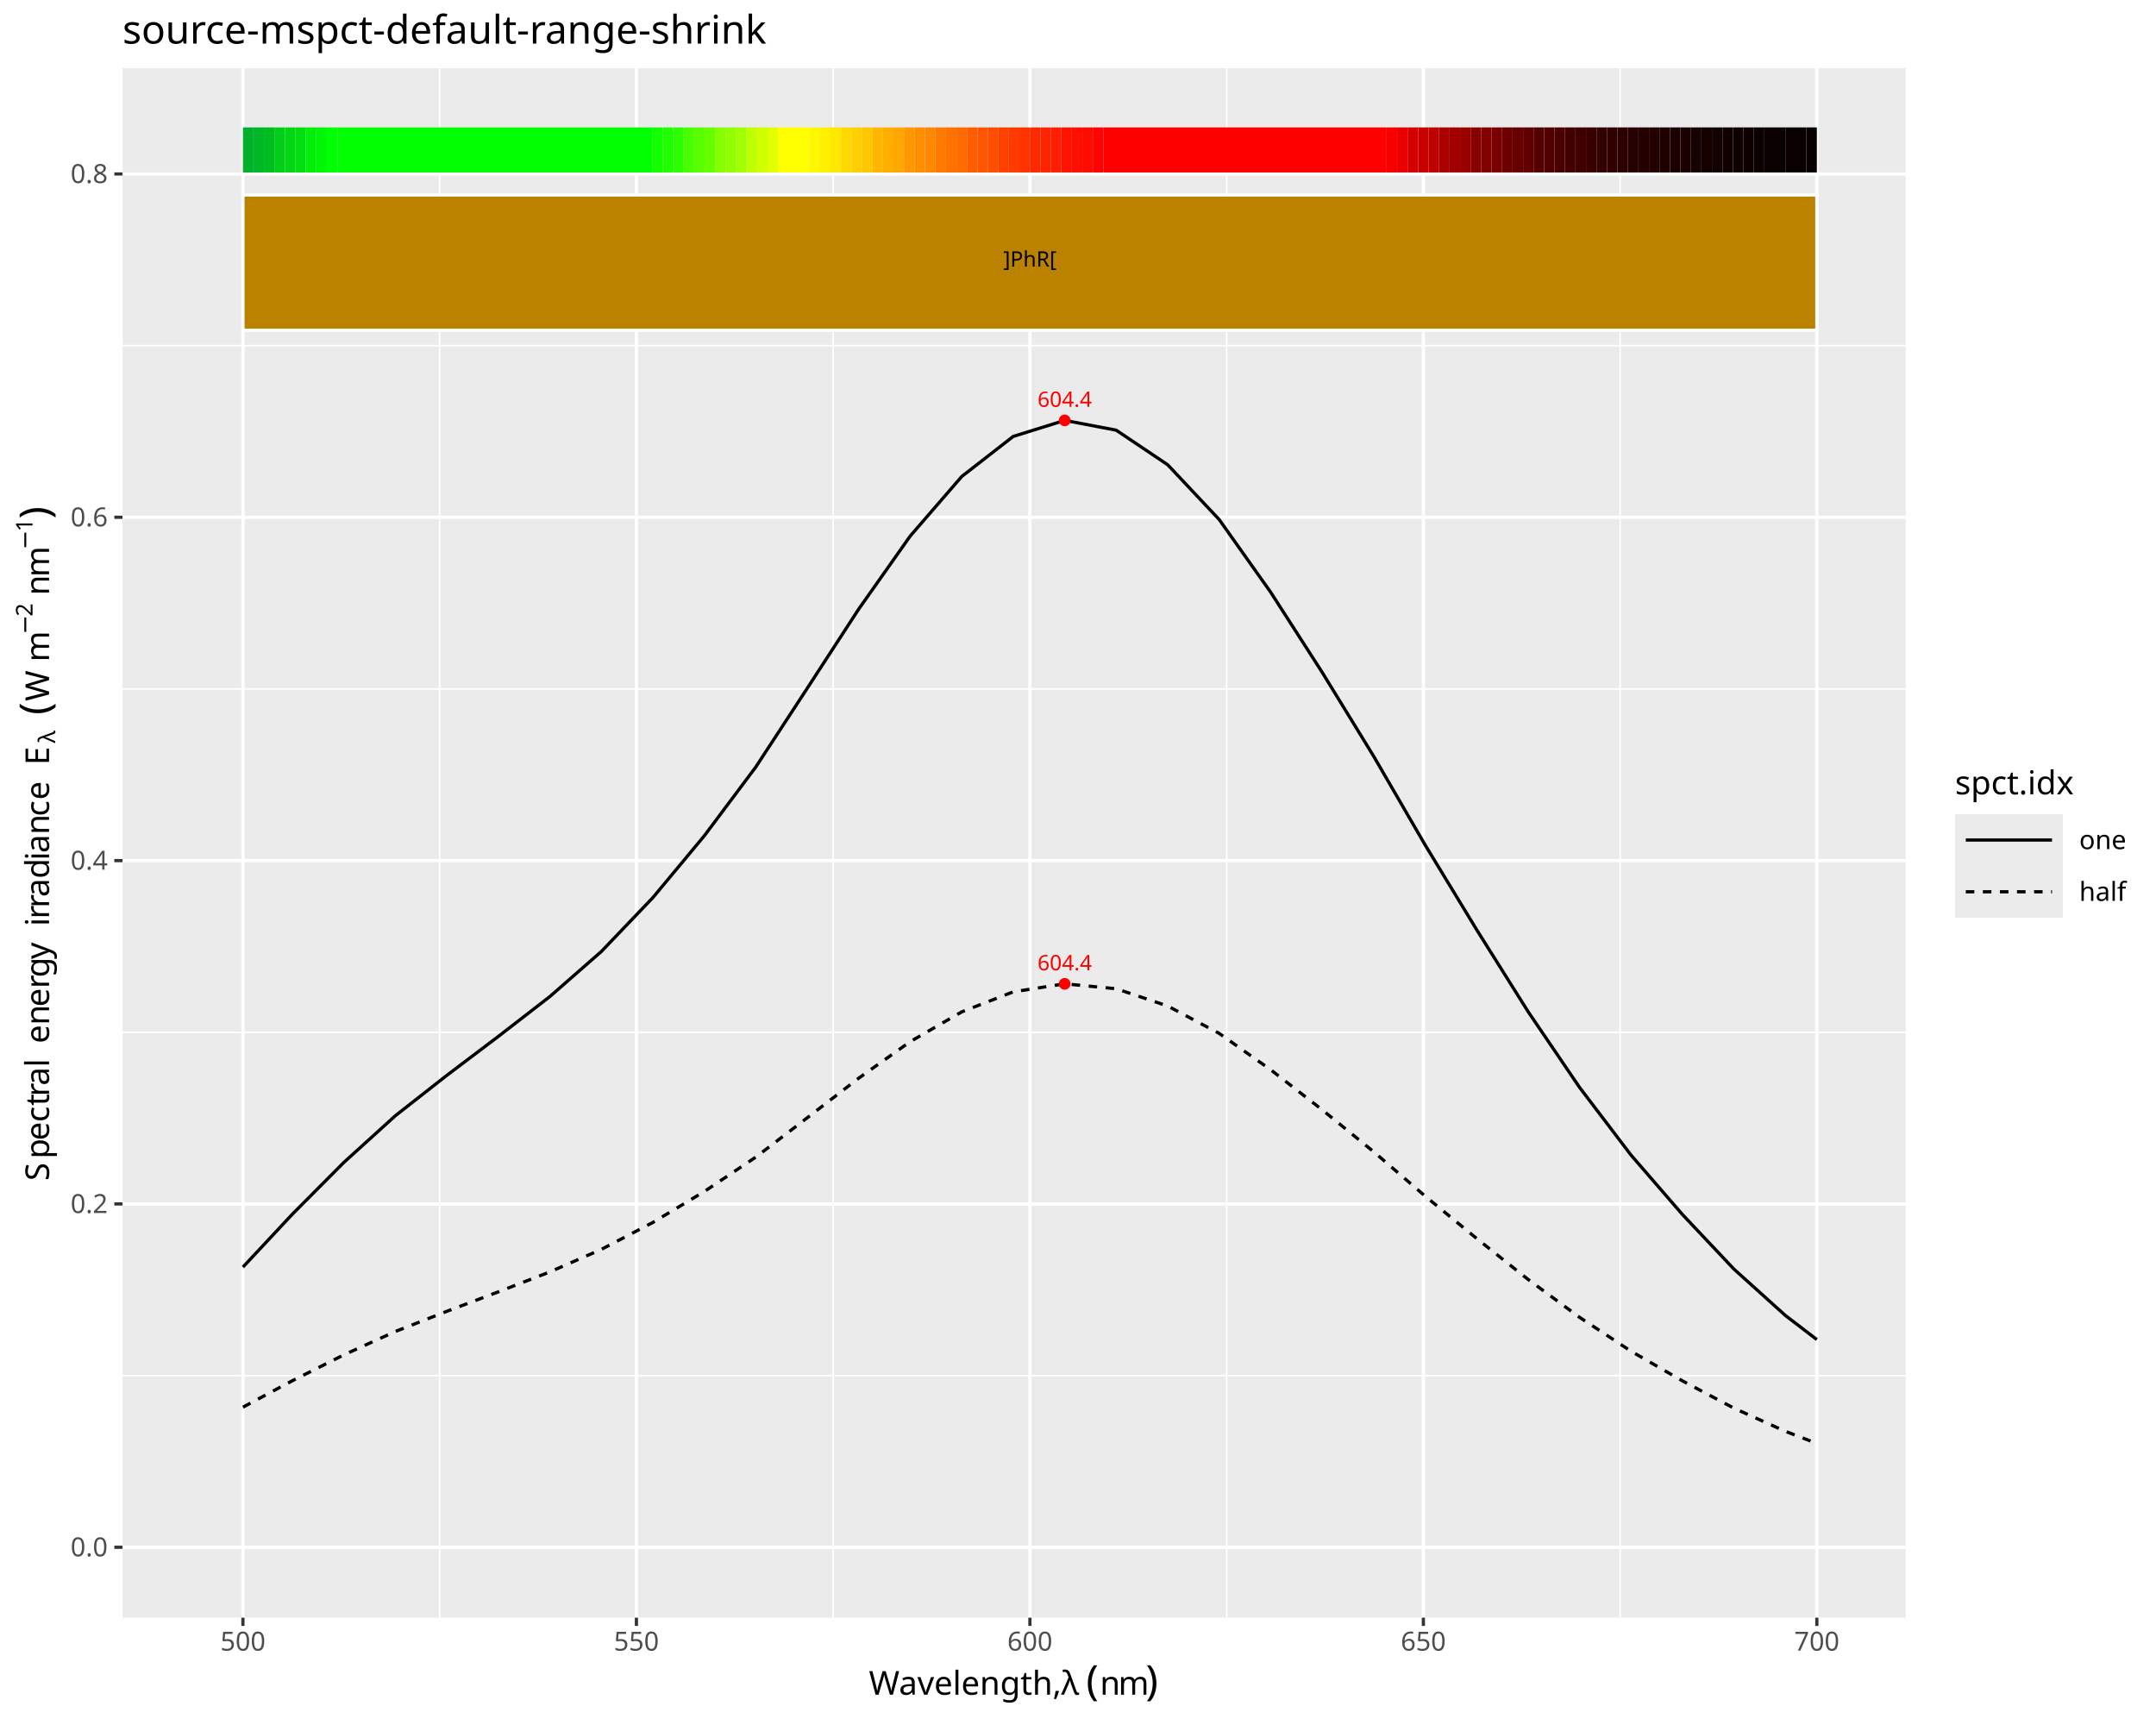
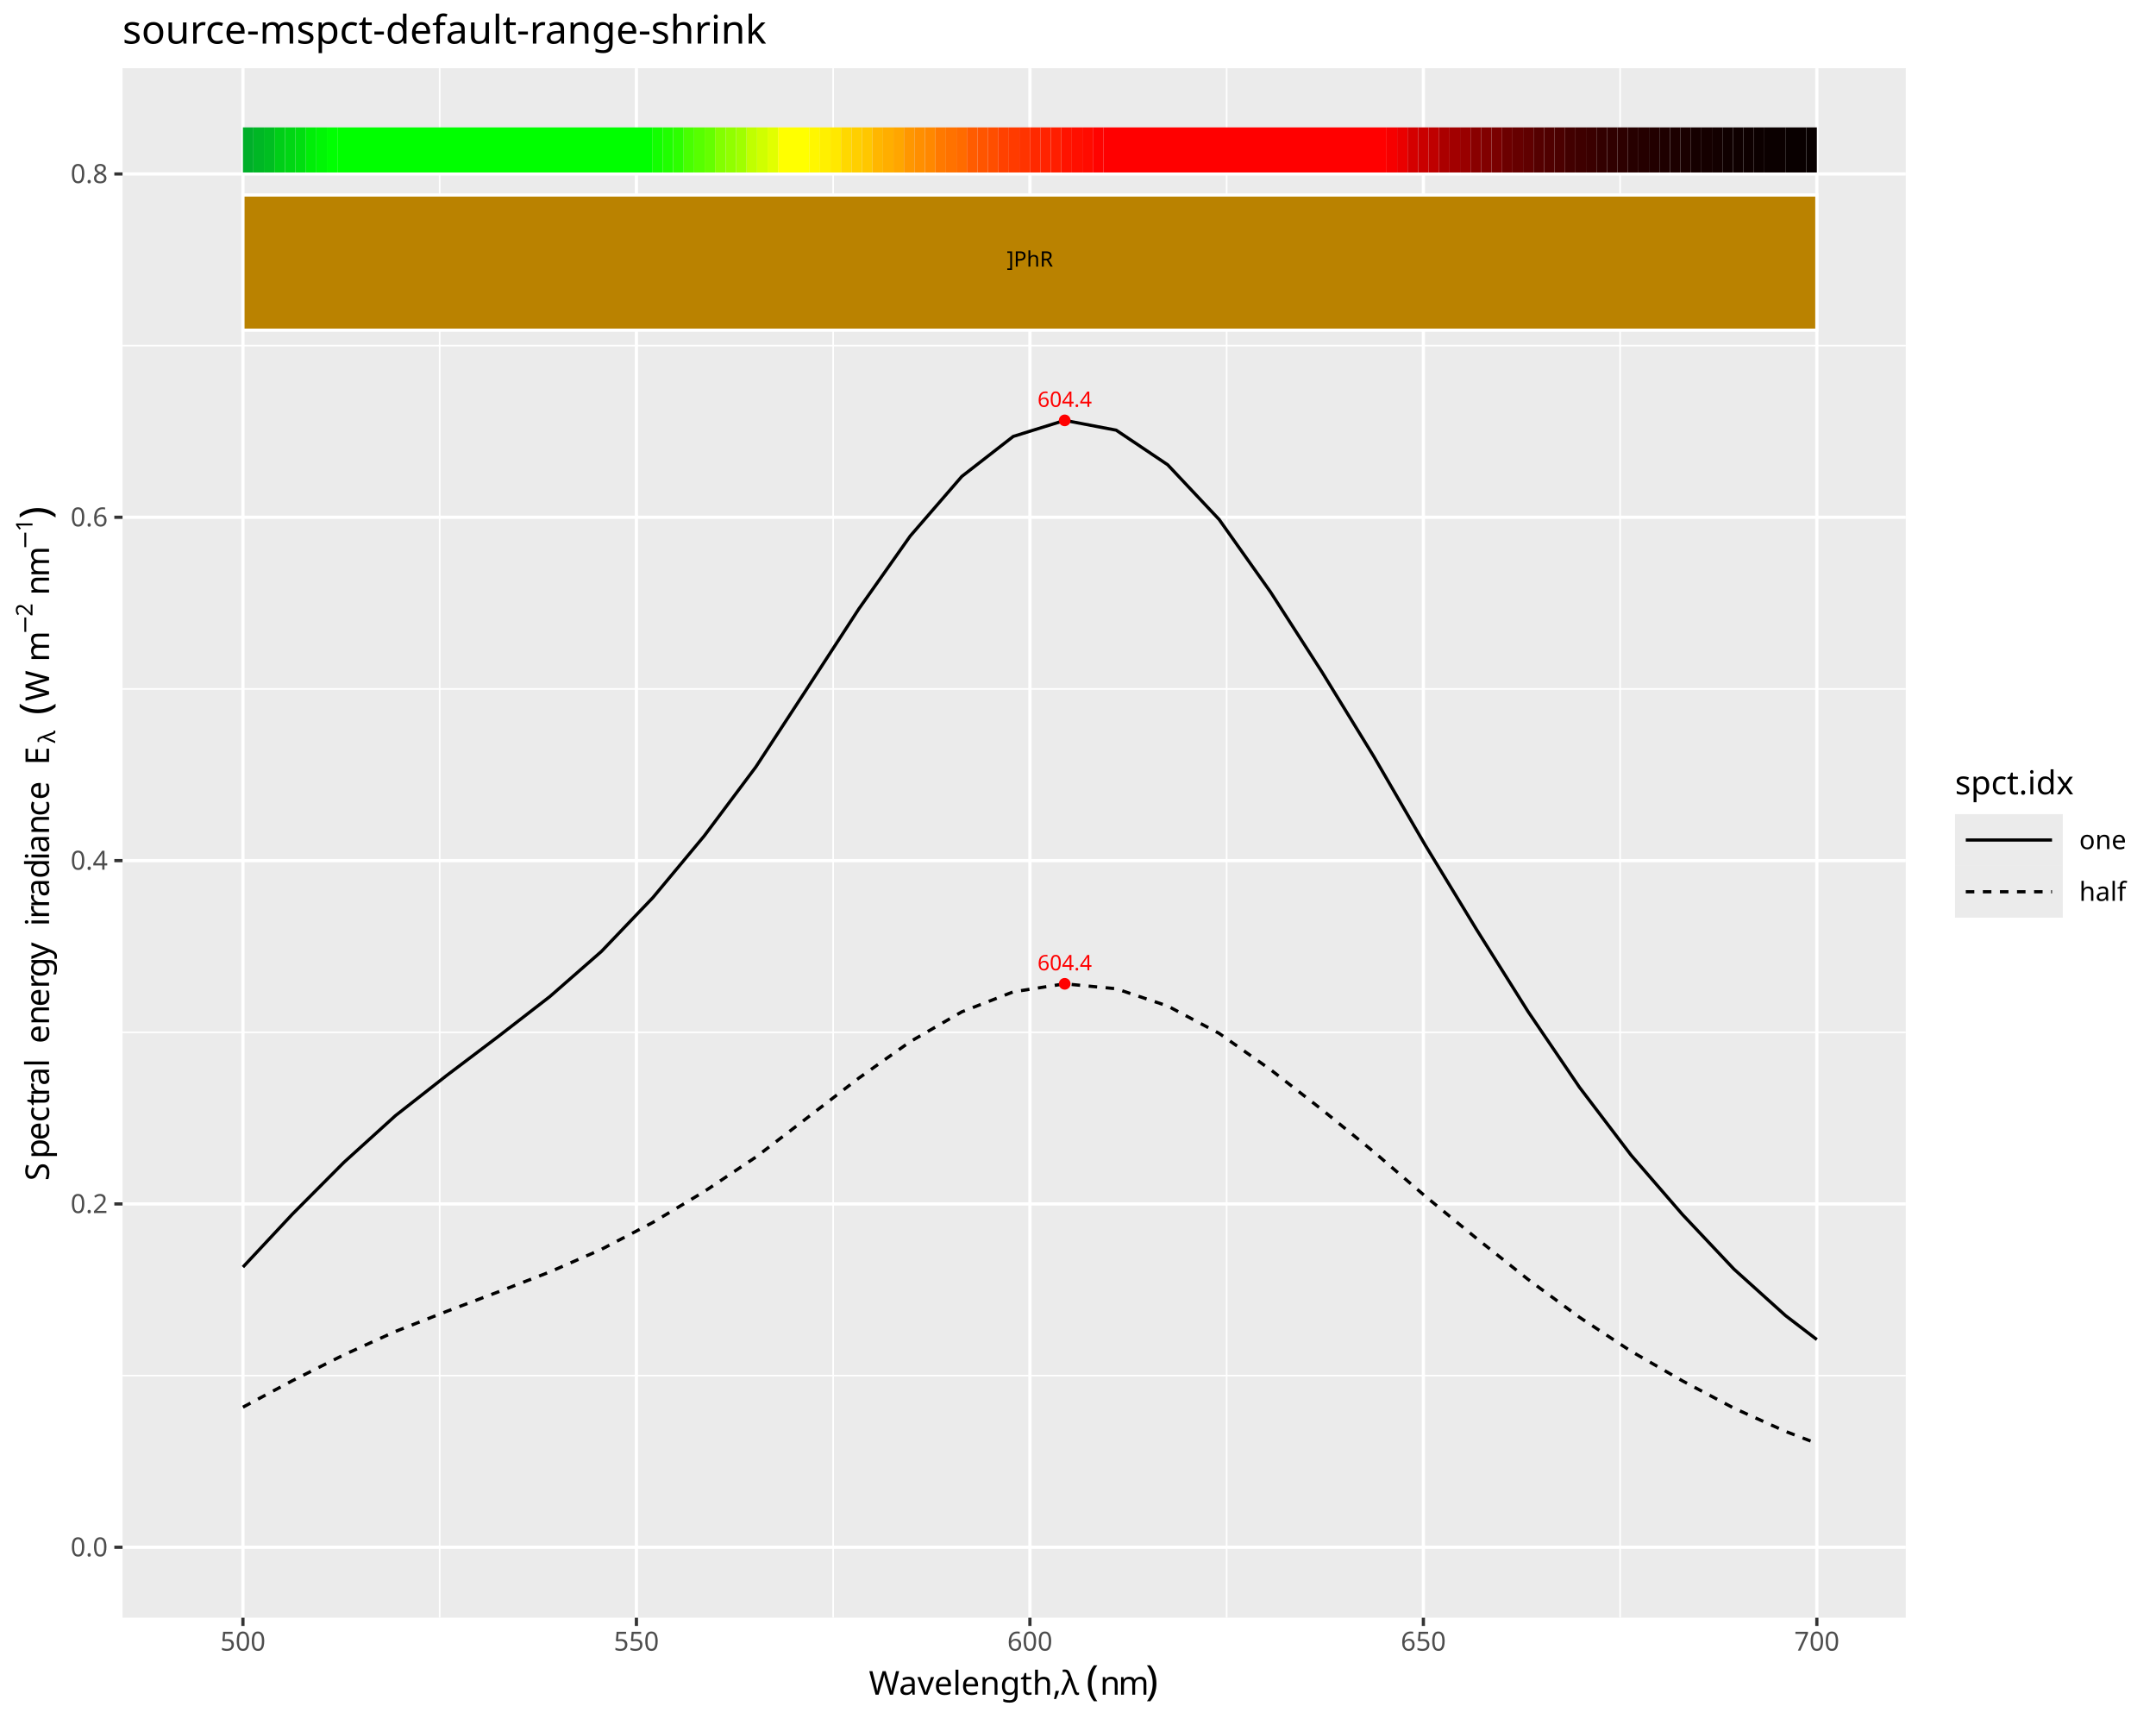
<svg xmlns="http://www.w3.org/2000/svg" class="svglite" data-engine-version="2.0" width="720.00pt" height="576.00pt" viewBox="0 0 720.00 576.00">
  <defs>
    <style type="text/css">
    .svglite line, .svglite polyline, .svglite polygon, .svglite path, .svglite rect, .svglite circle {
      fill: none;
      stroke: #000000;
      stroke-linecap: round;
      stroke-linejoin: round;
      stroke-miterlimit: 10.00;
    }
  </style>
  </defs>
  <rect width="100%" height="100%" style="stroke: none; fill: #FFFFFF;" />
  <defs>
    <clipPath id="cpMC4wMHw3MjAuMDB8MC4wMHw1NzYuMDA=">
      <rect x="0.00" y="0.00" width="720.00" height="576.00" />
    </clipPath>
  </defs>
  <g clip-path="url(#cpMC4wMHw3MjAuMDB8MC4wMHw1NzYuMDA=)">
    <rect x="0.00" y="0.00" width="720.00" height="576.00" style="stroke-width: 1.07; stroke: #FFFFFF; fill: #FFFFFF;" />
  </g>
  <defs>
    <clipPath id="cpNDAuOTJ8NjM2LjQ0fDIyLjc4fDU0MC4xNw==">
      <rect x="40.92" y="22.78" width="595.52" height="517.38" />
    </clipPath>
  </defs>
  <g clip-path="url(#cpNDAuOTJ8NjM2LjQ0fDIyLjc4fDU0MC4xNw==)">
    <rect x="40.92" y="22.78" width="595.52" height="517.38" style="stroke-width: 1.07; stroke: none; fill: #EBEBEB;" />
    <polyline points="40.92,459.33 636.44,459.33 " style="stroke-width: 0.53; stroke: #FFFFFF; stroke-linecap: butt;" />
    <polyline points="40.92,344.69 636.44,344.69 " style="stroke-width: 0.53; stroke: #FFFFFF; stroke-linecap: butt;" />
    <polyline points="40.92,230.05 636.44,230.05 " style="stroke-width: 0.53; stroke: #FFFFFF; stroke-linecap: butt;" />
    <polyline points="40.92,115.41 636.44,115.41 " style="stroke-width: 0.53; stroke: #FFFFFF; stroke-linecap: butt;" />
    <polyline points="146.83,540.17 146.83,22.78 " style="stroke-width: 0.53; stroke: #FFFFFF; stroke-linecap: butt;" />
    <polyline points="278.23,540.17 278.23,22.78 " style="stroke-width: 0.53; stroke: #FFFFFF; stroke-linecap: butt;" />
    <polyline points="409.64,540.17 409.64,22.78 " style="stroke-width: 0.53; stroke: #FFFFFF; stroke-linecap: butt;" />
    <polyline points="541.04,540.17 541.04,22.78 " style="stroke-width: 0.53; stroke: #FFFFFF; stroke-linecap: butt;" />
    <polyline points="40.92,516.65 636.44,516.65 " style="stroke-width: 1.07; stroke: #FFFFFF; stroke-linecap: butt;" />
    <polyline points="40.92,402.01 636.44,402.01 " style="stroke-width: 1.07; stroke: #FFFFFF; stroke-linecap: butt;" />
    <polyline points="40.92,287.37 636.44,287.37 " style="stroke-width: 1.07; stroke: #FFFFFF; stroke-linecap: butt;" />
    <polyline points="40.92,172.73 636.44,172.73 " style="stroke-width: 1.07; stroke: #FFFFFF; stroke-linecap: butt;" />
    <polyline points="40.92,58.09 636.44,58.09 " style="stroke-width: 1.07; stroke: #FFFFFF; stroke-linecap: butt;" />
    <polyline points="81.13,540.17 81.13,22.78 " style="stroke-width: 1.07; stroke: #FFFFFF; stroke-linecap: butt;" />
    <polyline points="212.53,540.17 212.53,22.78 " style="stroke-width: 1.07; stroke: #FFFFFF; stroke-linecap: butt;" />
    <polyline points="343.94,540.17 343.94,22.78 " style="stroke-width: 1.07; stroke: #FFFFFF; stroke-linecap: butt;" />
    <polyline points="475.34,540.17 475.34,22.78 " style="stroke-width: 1.07; stroke: #FFFFFF; stroke-linecap: butt;" />
    <polyline points="606.74,540.17 606.74,22.78 " style="stroke-width: 1.07; stroke: #FFFFFF; stroke-linecap: butt;" />
    <polyline points="81.13,423.09 97.67,405.39 114.87,388.11 132.06,372.53 149.25,359.05 166.44,346.06 183.64,332.75 200.83,317.71 218.02,299.73 235.21,279.08 252.41,256.10 269.60,229.80 286.79,203.35 303.98,178.98 321.18,159.10 338.37,145.73 355.56,140.37 372.75,143.64 389.95,155.19 407.14,173.47 424.33,197.73 441.52,224.46 458.72,252.49 475.91,282.11 493.10,310.39 510.30,337.78 527.49,363.09 544.68,385.70 561.87,405.56 579.07,423.79 596.26,439.28 606.74,447.30 " style="stroke-width: 1.07; stroke-linecap: butt;" />
    <polyline points="81.13,469.87 97.67,461.02 114.87,452.38 132.06,444.59 149.25,437.85 166.44,431.36 183.64,424.70 200.83,417.18 218.02,408.19 235.21,397.86 252.41,386.37 269.60,373.23 286.79,360.00 303.98,347.81 321.18,337.87 338.37,331.19 355.56,328.51 372.75,330.15 389.95,335.92 407.14,345.06 424.33,357.19 441.52,370.56 458.72,384.57 475.91,399.38 493.10,413.52 510.30,427.21 527.49,439.87 544.68,451.18 561.87,461.10 579.07,470.22 596.26,477.96 606.74,481.98 " style="stroke-width: 1.07; stroke-dasharray: 2.85,2.85; stroke-linecap: butt;" />
    <text x="355.56" y="135.86" text-anchor="middle" style="font-size: 7.11px; fill: #FF0000; font-family: sans;" textLength="17.80px" lengthAdjust="spacingAndGlyphs">604.4</text>
    <text x="355.56" y="323.99" text-anchor="middle" style="font-size: 7.11px; fill: #FF0000; font-family: sans;" textLength="17.80px" lengthAdjust="spacingAndGlyphs">604.4</text>
    <circle cx="355.56" cy="140.37" r="1.95" style="stroke-width: 0.71; stroke: none; fill: #FF0000;" />
    <circle cx="355.56" cy="328.51" r="1.95" style="stroke-width: 0.71; stroke: none; fill: #FF0000;" />
    <rect x="81.13" y="42.54" width="3.50" height="15.05" style="stroke-width: 1.07; stroke: none; stroke-linecap: butt; stroke-linejoin: miter; fill: #00AF2A;" />
    <rect x="84.63" y="42.54" width="3.50" height="15.05" style="stroke-width: 1.07; stroke: none; stroke-linecap: butt; stroke-linejoin: miter; fill: #00B725;" />
    <rect x="88.14" y="42.54" width="3.50" height="15.05" style="stroke-width: 1.07; stroke: none; stroke-linecap: butt; stroke-linejoin: miter; fill: #00BE21;" />
    <rect x="91.64" y="42.54" width="3.50" height="15.05" style="stroke-width: 1.07; stroke: none; stroke-linecap: butt; stroke-linejoin: miter; fill: #00CE18;" />
    <rect x="95.15" y="42.54" width="3.50" height="15.05" style="stroke-width: 1.07; stroke: none; stroke-linecap: butt; stroke-linejoin: miter; fill: #00D614;" />
    <rect x="98.65" y="42.54" width="3.50" height="15.05" style="stroke-width: 1.07; stroke: none; stroke-linecap: butt; stroke-linejoin: miter; fill: #00DE10;" />
    <rect x="102.15" y="42.54" width="3.50" height="15.05" style="stroke-width: 1.07; stroke: none; stroke-linecap: butt; stroke-linejoin: miter; fill: #00EE08;" />
    <rect x="105.66" y="42.54" width="3.50" height="15.05" style="stroke-width: 1.07; stroke: none; stroke-linecap: butt; stroke-linejoin: miter; fill: #00F605;" />
    <rect x="109.16" y="42.54" width="3.50" height="15.05" style="stroke-width: 1.07; stroke: none; stroke-linecap: butt; stroke-linejoin: miter; fill: #00FF02;" />
    <rect x="112.67" y="42.54" width="105.12" height="15.05" style="stroke-width: 1.07; stroke: none; stroke-linecap: butt; stroke-linejoin: miter; fill: #00FF00;" />
    <rect x="217.79" y="42.54" width="3.50" height="15.05" style="stroke-width: 1.07; stroke: none; stroke-linecap: butt; stroke-linejoin: miter; fill: #12FF00;" />
    <rect x="221.29" y="42.54" width="3.50" height="15.05" style="stroke-width: 1.07; stroke: none; stroke-linecap: butt; stroke-linejoin: miter; fill: #1FFF00;" />
    <rect x="224.80" y="42.54" width="3.50" height="15.05" style="stroke-width: 1.07; stroke: none; stroke-linecap: butt; stroke-linejoin: miter; fill: #2CFF00;" />
    <rect x="228.30" y="42.54" width="3.50" height="15.05" style="stroke-width: 1.07; stroke: none; stroke-linecap: butt; stroke-linejoin: miter; fill: #48FF00;" />
    <rect x="231.81" y="42.54" width="3.50" height="15.05" style="stroke-width: 1.07; stroke: none; stroke-linecap: butt; stroke-linejoin: miter; fill: #57FF00;" />
    <rect x="235.31" y="42.54" width="3.50" height="15.05" style="stroke-width: 1.07; stroke: none; stroke-linecap: butt; stroke-linejoin: miter; fill: #65FF00;" />
    <rect x="238.81" y="42.54" width="3.50" height="15.05" style="stroke-width: 1.07; stroke: none; stroke-linecap: butt; stroke-linejoin: miter; fill: #83FF00;" />
    <rect x="242.32" y="42.54" width="3.50" height="15.05" style="stroke-width: 1.07; stroke: none; stroke-linecap: butt; stroke-linejoin: miter; fill: #91FF00;" />
    <rect x="245.82" y="42.54" width="3.50" height="15.05" style="stroke-width: 1.07; stroke: none; stroke-linecap: butt; stroke-linejoin: miter; fill: #A0FF00;" />
    <rect x="249.33" y="42.54" width="3.50" height="15.05" style="stroke-width: 1.07; stroke: none; stroke-linecap: butt; stroke-linejoin: miter; fill: #C0FF00;" />
    <rect x="252.83" y="42.54" width="3.50" height="15.05" style="stroke-width: 1.07; stroke: none; stroke-linecap: butt; stroke-linejoin: miter; fill: #D0FF00;" />
    <rect x="256.33" y="42.54" width="3.50" height="15.05" style="stroke-width: 1.07; stroke: none; stroke-linecap: butt; stroke-linejoin: miter; fill: #E1FF00;" />
    <rect x="259.84" y="42.54" width="10.51" height="15.05" style="stroke-width: 1.07; stroke: none; stroke-linecap: butt; stroke-linejoin: miter; fill: #FFFF00;" />
    <rect x="270.35" y="42.54" width="3.50" height="15.05" style="stroke-width: 1.07; stroke: none; stroke-linecap: butt; stroke-linejoin: miter; fill: #FFF700;" />
    <rect x="273.85" y="42.54" width="3.50" height="15.05" style="stroke-width: 1.07; stroke: none; stroke-linecap: butt; stroke-linejoin: miter; fill: #FFF000;" />
    <rect x="277.36" y="42.54" width="3.50" height="15.05" style="stroke-width: 1.07; stroke: none; stroke-linecap: butt; stroke-linejoin: miter; fill: #FFE800;" />
    <rect x="280.86" y="42.54" width="3.50" height="15.05" style="stroke-width: 1.07; stroke: none; stroke-linecap: butt; stroke-linejoin: miter; fill: #FFD800;" />
    <rect x="284.37" y="42.54" width="3.50" height="15.05" style="stroke-width: 1.07; stroke: none; stroke-linecap: butt; stroke-linejoin: miter; fill: #FFCF00;" />
    <rect x="287.87" y="42.54" width="3.50" height="15.05" style="stroke-width: 1.07; stroke: none; stroke-linecap: butt; stroke-linejoin: miter; fill: #FFC700;" />
    <rect x="291.38" y="42.54" width="3.50" height="15.05" style="stroke-width: 1.07; stroke: none; stroke-linecap: butt; stroke-linejoin: miter; fill: #FFB600;" />
    <rect x="294.88" y="42.54" width="3.50" height="15.05" style="stroke-width: 1.07; stroke: none; stroke-linecap: butt; stroke-linejoin: miter; fill: #FFAE00;" />
    <rect x="298.38" y="42.54" width="3.50" height="15.05" style="stroke-width: 1.07; stroke: none; stroke-linecap: butt; stroke-linejoin: miter; fill: #FFA600;" />
    <rect x="301.89" y="42.54" width="3.50" height="15.05" style="stroke-width: 1.07; stroke: none; stroke-linecap: butt; stroke-linejoin: miter; fill: #FF9700;" />
    <rect x="305.39" y="42.54" width="3.50" height="15.05" style="stroke-width: 1.07; stroke: none; stroke-linecap: butt; stroke-linejoin: miter; fill: #FF8F00;" />
    <rect x="308.90" y="42.54" width="3.50" height="15.05" style="stroke-width: 1.07; stroke: none; stroke-linecap: butt; stroke-linejoin: miter; fill: #FF8800;" />
    <rect x="312.40" y="42.54" width="3.50" height="15.05" style="stroke-width: 1.07; stroke: none; stroke-linecap: butt; stroke-linejoin: miter; fill: #FF7900;" />
    <rect x="315.90" y="42.54" width="3.50" height="15.05" style="stroke-width: 1.07; stroke: none; stroke-linecap: butt; stroke-linejoin: miter; fill: #FF7200;" />
    <rect x="319.41" y="42.54" width="3.50" height="15.05" style="stroke-width: 1.07; stroke: none; stroke-linecap: butt; stroke-linejoin: miter; fill: #FF6B00;" />
    <rect x="322.91" y="42.54" width="3.50" height="15.05" style="stroke-width: 1.07; stroke: none; stroke-linecap: butt; stroke-linejoin: miter; fill: #FF5C00;" />
    <rect x="326.42" y="42.54" width="3.50" height="15.05" style="stroke-width: 1.07; stroke: none; stroke-linecap: butt; stroke-linejoin: miter; fill: #FF5500;" />
    <rect x="329.92" y="42.54" width="3.50" height="15.05" style="stroke-width: 1.07; stroke: none; stroke-linecap: butt; stroke-linejoin: miter; fill: #FF4E00;" />
    <rect x="333.42" y="42.54" width="3.50" height="15.05" style="stroke-width: 1.07; stroke: none; stroke-linecap: butt; stroke-linejoin: miter; fill: #FF4100;" />
    <rect x="336.93" y="42.54" width="3.50" height="15.05" style="stroke-width: 1.07; stroke: none; stroke-linecap: butt; stroke-linejoin: miter; fill: #FF3B00;" />
    <rect x="340.43" y="42.54" width="3.50" height="15.05" style="stroke-width: 1.07; stroke: none; stroke-linecap: butt; stroke-linejoin: miter; fill: #FF3400;" />
    <rect x="343.94" y="42.54" width="3.50" height="15.05" style="stroke-width: 1.07; stroke: none; stroke-linecap: butt; stroke-linejoin: miter; fill: #FF2900;" />
    <rect x="347.44" y="42.54" width="3.50" height="15.05" style="stroke-width: 1.07; stroke: none; stroke-linecap: butt; stroke-linejoin: miter; fill: #FF2300;" />
    <rect x="350.94" y="42.54" width="3.50" height="15.05" style="stroke-width: 1.07; stroke: none; stroke-linecap: butt; stroke-linejoin: miter; fill: #FF1E00;" />
    <rect x="354.45" y="42.54" width="3.50" height="15.05" style="stroke-width: 1.07; stroke: none; stroke-linecap: butt; stroke-linejoin: miter; fill: #FF1300;" />
    <rect x="357.95" y="42.54" width="3.50" height="15.05" style="stroke-width: 1.07; stroke: none; stroke-linecap: butt; stroke-linejoin: miter; fill: #FF0F00;" />
    <rect x="361.46" y="42.54" width="3.50" height="15.05" style="stroke-width: 1.07; stroke: none; stroke-linecap: butt; stroke-linejoin: miter; fill: #FF0B00;" />
    <rect x="364.96" y="42.54" width="3.50" height="15.05" style="stroke-width: 1.07; stroke: none; stroke-linecap: butt; stroke-linejoin: miter; fill: #FF0300;" />
    <rect x="368.46" y="42.54" width="94.61" height="15.05" style="stroke-width: 1.07; stroke: none; stroke-linecap: butt; stroke-linejoin: miter; fill: #FF0000;" />
    <rect x="463.08" y="42.54" width="3.50" height="15.05" style="stroke-width: 1.07; stroke: none; stroke-linecap: butt; stroke-linejoin: miter; fill: #F60000;" />
    <rect x="466.58" y="42.54" width="3.50" height="15.05" style="stroke-width: 1.07; stroke: none; stroke-linecap: butt; stroke-linejoin: miter; fill: #EA0000;" />
    <rect x="470.08" y="42.54" width="3.50" height="15.05" style="stroke-width: 1.07; stroke: none; stroke-linecap: butt; stroke-linejoin: miter; fill: #D40000;" />
    <rect x="473.59" y="42.54" width="3.50" height="15.05" style="stroke-width: 1.07; stroke: none; stroke-linecap: butt; stroke-linejoin: miter; fill: #C90000;" />
    <rect x="477.09" y="42.54" width="3.50" height="15.05" style="stroke-width: 1.07; stroke: none; stroke-linecap: butt; stroke-linejoin: miter; fill: #BF0000;" />
    <rect x="480.60" y="42.54" width="3.50" height="15.05" style="stroke-width: 1.07; stroke: none; stroke-linecap: butt; stroke-linejoin: miter; fill: #AB0000;" />
    <rect x="484.10" y="42.54" width="3.50" height="15.05" style="stroke-width: 1.07; stroke: none; stroke-linecap: butt; stroke-linejoin: miter; fill: #A20000;" />
    <rect x="487.60" y="42.54" width="3.50" height="15.05" style="stroke-width: 1.07; stroke: none; stroke-linecap: butt; stroke-linejoin: miter; fill: #990000;" />
    <rect x="491.11" y="42.54" width="3.50" height="15.05" style="stroke-width: 1.07; stroke: none; stroke-linecap: butt; stroke-linejoin: miter; fill: #890000;" />
    <rect x="494.61" y="42.54" width="3.50" height="15.05" style="stroke-width: 1.07; stroke: none; stroke-linecap: butt; stroke-linejoin: miter; fill: #810000;" />
    <rect x="498.12" y="42.54" width="3.50" height="15.05" style="stroke-width: 1.07; stroke: none; stroke-linecap: butt; stroke-linejoin: miter; fill: #7A0000;" />
    <rect x="501.62" y="42.54" width="3.50" height="15.05" style="stroke-width: 1.07; stroke: none; stroke-linecap: butt; stroke-linejoin: miter; fill: #6C0000;" />
    <rect x="505.12" y="42.54" width="3.50" height="15.05" style="stroke-width: 1.07; stroke: none; stroke-linecap: butt; stroke-linejoin: miter; fill: #660000;" />
    <rect x="508.63" y="42.54" width="3.50" height="15.05" style="stroke-width: 1.07; stroke: none; stroke-linecap: butt; stroke-linejoin: miter; fill: #600000;" />
    <rect x="512.13" y="42.54" width="3.50" height="15.05" style="stroke-width: 1.07; stroke: none; stroke-linecap: butt; stroke-linejoin: miter; fill: #550000;" />
    <rect x="515.64" y="42.54" width="3.50" height="15.05" style="stroke-width: 1.07; stroke: none; stroke-linecap: butt; stroke-linejoin: miter; fill: #500000;" />
    <rect x="519.14" y="42.54" width="3.50" height="15.05" style="stroke-width: 1.07; stroke: none; stroke-linecap: butt; stroke-linejoin: miter; fill: #4B0000;" />
    <rect x="522.64" y="42.54" width="3.50" height="15.05" style="stroke-width: 1.07; stroke: none; stroke-linecap: butt; stroke-linejoin: miter; fill: #420000;" />
    <rect x="526.15" y="42.54" width="3.50" height="15.05" style="stroke-width: 1.07; stroke: none; stroke-linecap: butt; stroke-linejoin: miter; fill: #3E0000;" />
    <rect x="529.65" y="42.54" width="3.50" height="15.05" style="stroke-width: 1.07; stroke: none; stroke-linecap: butt; stroke-linejoin: miter; fill: #3A0000;" />
    <rect x="533.16" y="42.54" width="3.50" height="15.05" style="stroke-width: 1.07; stroke: none; stroke-linecap: butt; stroke-linejoin: miter; fill: #330000;" />
    <rect x="536.66" y="42.54" width="3.50" height="15.05" style="stroke-width: 1.07; stroke: none; stroke-linecap: butt; stroke-linejoin: miter; fill: #300000;" />
    <rect x="540.16" y="42.54" width="3.50" height="15.05" style="stroke-width: 1.07; stroke: none; stroke-linecap: butt; stroke-linejoin: miter; fill: #2D0000;" />
    <rect x="543.67" y="42.54" width="3.50" height="15.05" style="stroke-width: 1.07; stroke: none; stroke-linecap: butt; stroke-linejoin: miter; fill: #270000;" />
    <rect x="547.17" y="42.54" width="3.50" height="15.05" style="stroke-width: 1.07; stroke: none; stroke-linecap: butt; stroke-linejoin: miter; fill: #250000;" />
    <rect x="550.68" y="42.54" width="3.50" height="15.05" style="stroke-width: 1.07; stroke: none; stroke-linecap: butt; stroke-linejoin: miter; fill: #220000;" />
    <rect x="554.18" y="42.54" width="3.50" height="15.05" style="stroke-width: 1.07; stroke: none; stroke-linecap: butt; stroke-linejoin: miter; fill: #1E0000;" />
    <rect x="557.69" y="42.54" width="3.50" height="15.05" style="stroke-width: 1.07; stroke: none; stroke-linecap: butt; stroke-linejoin: miter; fill: #1C0000;" />
    <rect x="561.19" y="42.54" width="3.50" height="15.05" style="stroke-width: 1.07; stroke: none; stroke-linecap: butt; stroke-linejoin: miter; fill: #1A0000;" />
    <rect x="564.69" y="42.54" width="3.50" height="15.05" style="stroke-width: 1.07; stroke: none; stroke-linecap: butt; stroke-linejoin: miter; fill: #160000;" />
    <rect x="568.20" y="42.54" width="3.50" height="15.05" style="stroke-width: 1.07; stroke: none; stroke-linecap: butt; stroke-linejoin: miter; fill: #150000;" />
    <rect x="571.70" y="42.54" width="3.50" height="15.05" style="stroke-width: 1.07; stroke: none; stroke-linecap: butt; stroke-linejoin: miter; fill: #130000;" />
    <rect x="575.21" y="42.54" width="3.50" height="15.05" style="stroke-width: 1.07; stroke: none; stroke-linecap: butt; stroke-linejoin: miter; fill: #100000;" />
    <rect x="578.71" y="42.54" width="3.50" height="15.05" style="stroke-width: 1.07; stroke: none; stroke-linecap: butt; stroke-linejoin: miter; fill: #0F0000;" />
    <rect x="582.21" y="42.54" width="3.50" height="15.05" style="stroke-width: 1.07; stroke: none; stroke-linecap: butt; stroke-linejoin: miter; fill: #0E0000;" />
    <rect x="585.72" y="42.54" width="3.50" height="15.05" style="stroke-width: 1.07; stroke: none; stroke-linecap: butt; stroke-linejoin: miter; fill: #0C0000;" />
    <rect x="589.22" y="42.54" width="7.01" height="15.05" style="stroke-width: 1.07; stroke: none; stroke-linecap: butt; stroke-linejoin: miter; fill: #0B0000;" />
    <rect x="596.23" y="42.54" width="7.01" height="15.05" style="stroke-width: 1.07; stroke: none; stroke-linecap: butt; stroke-linejoin: miter; fill: #090000;" />
    <rect x="603.24" y="42.54" width="3.50" height="15.05" style="stroke-width: 1.07; stroke: none; stroke-linecap: butt; stroke-linejoin: miter; fill: #080000;" />
-     <rect x="81.13" y="65.11" width="525.61" height="45.15" style="stroke-width: 1.07; stroke: #FFFFFF; stroke-linecap: butt; stroke-linejoin: miter; fill: #BB8200;" />
-     <text x="343.94" y="89.01" text-anchor="middle" style="font-size: 7.11px; font-family: sans;" textLength="17.79px" lengthAdjust="spacingAndGlyphs">]PhR[</text>
+     <rect x="81.13" y="65.11" width="525.61" height="45.15" style="stroke-width: 1.07; stroke: #FFFFFF; stroke-linecap: butt; stroke-linejoin: miter; fill: #BA8200;" />
+     <text x="343.94" y="89.01" text-anchor="middle" style="font-size: 7.11px; font-family: sans;" textLength="15.82px" lengthAdjust="spacingAndGlyphs">]PhR</text>
  </g>
  <g clip-path="url(#cpMC4wMHw3MjAuMDB8MC4wMHw1NzYuMDA=)">
    <text x="35.99" y="519.68" text-anchor="end" style="font-size: 8.80px; fill: #4D4D4D; font-family: sans;" textLength="12.23px" lengthAdjust="spacingAndGlyphs">0.0</text>
    <text x="35.99" y="405.04" text-anchor="end" style="font-size: 8.80px; fill: #4D4D4D; font-family: sans;" textLength="12.23px" lengthAdjust="spacingAndGlyphs">0.2</text>
    <text x="35.99" y="290.40" text-anchor="end" style="font-size: 8.80px; fill: #4D4D4D; font-family: sans;" textLength="12.23px" lengthAdjust="spacingAndGlyphs">0.4</text>
    <text x="35.99" y="175.76" text-anchor="end" style="font-size: 8.80px; fill: #4D4D4D; font-family: sans;" textLength="12.23px" lengthAdjust="spacingAndGlyphs">0.6</text>
    <text x="35.99" y="61.12" text-anchor="end" style="font-size: 8.80px; fill: #4D4D4D; font-family: sans;" textLength="12.23px" lengthAdjust="spacingAndGlyphs">0.8</text>
    <polyline points="38.18,516.65 40.92,516.65 " style="stroke-width: 1.07; stroke: #333333; stroke-linecap: butt;" />
    <polyline points="38.18,402.01 40.92,402.01 " style="stroke-width: 1.07; stroke: #333333; stroke-linecap: butt;" />
    <polyline points="38.18,287.37 40.92,287.37 " style="stroke-width: 1.07; stroke: #333333; stroke-linecap: butt;" />
    <polyline points="38.18,172.73 40.92,172.73 " style="stroke-width: 1.07; stroke: #333333; stroke-linecap: butt;" />
    <polyline points="38.18,58.09 40.92,58.09 " style="stroke-width: 1.07; stroke: #333333; stroke-linecap: butt;" />
    <polyline points="81.13,542.91 81.13,540.17 " style="stroke-width: 1.07; stroke: #333333; stroke-linecap: butt;" />
    <polyline points="212.53,542.91 212.53,540.17 " style="stroke-width: 1.07; stroke: #333333; stroke-linecap: butt;" />
    <polyline points="343.94,542.91 343.94,540.17 " style="stroke-width: 1.07; stroke: #333333; stroke-linecap: butt;" />
    <polyline points="475.34,542.91 475.34,540.17 " style="stroke-width: 1.07; stroke: #333333; stroke-linecap: butt;" />
    <polyline points="606.74,542.91 606.74,540.17 " style="stroke-width: 1.07; stroke: #333333; stroke-linecap: butt;" />
    <text x="81.13" y="551.16" text-anchor="middle" style="font-size: 8.80px; fill: #4D4D4D; font-family: sans;" textLength="14.68px" lengthAdjust="spacingAndGlyphs">500</text>
    <text x="212.53" y="551.16" text-anchor="middle" style="font-size: 8.80px; fill: #4D4D4D; font-family: sans;" textLength="14.68px" lengthAdjust="spacingAndGlyphs">550</text>
    <text x="343.94" y="551.16" text-anchor="middle" style="font-size: 8.80px; fill: #4D4D4D; font-family: sans;" textLength="14.68px" lengthAdjust="spacingAndGlyphs">600</text>
    <text x="475.34" y="551.16" text-anchor="middle" style="font-size: 8.80px; fill: #4D4D4D; font-family: sans;" textLength="14.68px" lengthAdjust="spacingAndGlyphs">650</text>
    <text x="606.74" y="551.16" text-anchor="middle" style="font-size: 8.80px; fill: #4D4D4D; font-family: sans;" textLength="14.68px" lengthAdjust="spacingAndGlyphs">700</text>
    <text x="290.18" y="565.89" style="font-size: 11.00px; font-family: sans;" textLength="64.20px" lengthAdjust="spacingAndGlyphs">Wavelength, </text>
    <text x="354.39" y="565.89" style="font-size: 11.00px; font-family: sans;" textLength="5.60px" lengthAdjust="spacingAndGlyphs">λ</text>
    <text x="359.99" y="565.89" style="font-size: 11.00px; font-family: sans;" textLength="2.75px" lengthAdjust="spacingAndGlyphs"> </text>
    <text x="362.74" y="565.89" style="font-size: 13.75px; font-family: sans;" textLength="4.58px" lengthAdjust="spacingAndGlyphs">(</text>
    <text x="367.32" y="565.89" style="font-size: 11.00px; font-family: sans;" textLength="6.12px" lengthAdjust="spacingAndGlyphs">n</text>
    <text x="373.44" y="565.89" style="font-size: 11.00px; font-family: sans;" textLength="9.17px" lengthAdjust="spacingAndGlyphs">m</text>
    <text x="382.61" y="565.89" style="font-size: 13.75px; font-family: sans;" textLength="4.57px" lengthAdjust="spacingAndGlyphs">)</text>
    <text transform="translate(16.38,394.28) rotate(-90)" style="font-size: 11.00px; font-family: sans;" textLength="7.34px" lengthAdjust="spacingAndGlyphs">S</text>
    <text transform="translate(16.38,386.94) rotate(-90)" style="font-size: 11.00px; font-family: sans;" textLength="6.12px" lengthAdjust="spacingAndGlyphs">p</text>
    <text transform="translate(16.38,380.82) rotate(-90)" style="font-size: 11.00px; font-family: sans;" textLength="6.12px" lengthAdjust="spacingAndGlyphs">e</text>
    <text transform="translate(16.38,374.70) rotate(-90)" style="font-size: 11.00px; font-family: sans;" textLength="5.50px" lengthAdjust="spacingAndGlyphs">c</text>
    <text transform="translate(16.38,369.20) rotate(-90)" style="font-size: 11.00px; font-family: sans;" textLength="3.06px" lengthAdjust="spacingAndGlyphs">t</text>
    <text transform="translate(16.38,366.14) rotate(-90)" style="font-size: 11.00px; font-family: sans;" textLength="3.66px" lengthAdjust="spacingAndGlyphs">r</text>
    <text transform="translate(16.38,362.48) rotate(-90)" style="font-size: 11.00px; font-family: sans;" textLength="6.12px" lengthAdjust="spacingAndGlyphs">a</text>
    <text transform="translate(16.38,356.36) rotate(-90)" style="font-size: 11.00px; font-family: sans;" textLength="2.44px" lengthAdjust="spacingAndGlyphs">l</text>
    <text transform="translate(16.38,353.92) rotate(-90)" style="font-size: 11.00px; font-family: sans;" textLength="2.75px" lengthAdjust="spacingAndGlyphs"> </text>
    <text transform="translate(16.38,351.17) rotate(-90)" style="font-size: 11.00px; font-family: sans;" textLength="2.75px" lengthAdjust="spacingAndGlyphs"> </text>
    <text transform="translate(16.38,348.41) rotate(-90)" style="font-size: 11.00px; font-family: sans;" textLength="6.12px" lengthAdjust="spacingAndGlyphs">e</text>
    <text transform="translate(16.38,342.30) rotate(-90)" style="font-size: 11.00px; font-family: sans;" textLength="6.12px" lengthAdjust="spacingAndGlyphs">n</text>
    <text transform="translate(16.38,336.18) rotate(-90)" style="font-size: 11.00px; font-family: sans;" textLength="6.12px" lengthAdjust="spacingAndGlyphs">e</text>
    <text transform="translate(16.38,330.06) rotate(-90)" style="font-size: 11.00px; font-family: sans;" textLength="3.66px" lengthAdjust="spacingAndGlyphs">r</text>
    <text transform="translate(16.38,326.40) rotate(-90)" style="font-size: 11.00px; font-family: sans;" textLength="6.12px" lengthAdjust="spacingAndGlyphs">g</text>
    <text transform="translate(16.38,320.28) rotate(-90)" style="font-size: 11.00px; font-family: sans;" textLength="5.50px" lengthAdjust="spacingAndGlyphs">y</text>
    <text transform="translate(16.38,314.77) rotate(-90)" style="font-size: 11.00px; font-family: sans;" textLength="2.75px" lengthAdjust="spacingAndGlyphs"> </text>
    <text transform="translate(16.38,312.02) rotate(-90)" style="font-size: 11.00px; font-family: sans;" textLength="2.75px" lengthAdjust="spacingAndGlyphs"> </text>
    <text transform="translate(16.38,309.27) rotate(-90)" style="font-size: 11.00px; font-family: sans;" textLength="2.44px" lengthAdjust="spacingAndGlyphs">i</text>
    <text transform="translate(16.38,306.83) rotate(-90)" style="font-size: 11.00px; font-family: sans;" textLength="3.66px" lengthAdjust="spacingAndGlyphs">r</text>
    <text transform="translate(16.38,303.16) rotate(-90)" style="font-size: 11.00px; font-family: sans;" textLength="3.66px" lengthAdjust="spacingAndGlyphs">r</text>
    <text transform="translate(16.38,299.50) rotate(-90)" style="font-size: 11.00px; font-family: sans;" textLength="6.12px" lengthAdjust="spacingAndGlyphs">a</text>
    <text transform="translate(16.38,293.38) rotate(-90)" style="font-size: 11.00px; font-family: sans;" textLength="6.12px" lengthAdjust="spacingAndGlyphs">d</text>
    <text transform="translate(16.38,287.26) rotate(-90)" style="font-size: 11.00px; font-family: sans;" textLength="2.44px" lengthAdjust="spacingAndGlyphs">i</text>
    <text transform="translate(16.38,284.82) rotate(-90)" style="font-size: 11.00px; font-family: sans;" textLength="6.12px" lengthAdjust="spacingAndGlyphs">a</text>
    <text transform="translate(16.38,278.70) rotate(-90)" style="font-size: 11.00px; font-family: sans;" textLength="6.12px" lengthAdjust="spacingAndGlyphs">n</text>
    <text transform="translate(16.38,272.59) rotate(-90)" style="font-size: 11.00px; font-family: sans;" textLength="5.50px" lengthAdjust="spacingAndGlyphs">c</text>
    <text transform="translate(16.38,267.08) rotate(-90)" style="font-size: 11.00px; font-family: sans;" textLength="6.12px" lengthAdjust="spacingAndGlyphs">e</text>
    <text transform="translate(16.38,260.96) rotate(-90)" style="font-size: 11.00px; font-family: sans;" textLength="2.75px" lengthAdjust="spacingAndGlyphs"> </text>
    <text transform="translate(16.38,258.21) rotate(-90)" style="font-size: 11.00px; font-family: sans;" textLength="2.75px" lengthAdjust="spacingAndGlyphs"> </text>
    <text transform="translate(16.38,255.46) rotate(-90)" style="font-size: 11.00px; font-family: sans;" textLength="7.34px" lengthAdjust="spacingAndGlyphs">E</text>
    <text transform="translate(18.42,248.12) rotate(-90)" style="font-size: 7.70px; font-family: sans;" textLength="3.92px" lengthAdjust="spacingAndGlyphs">λ</text>
    <text transform="translate(16.38,244.20) rotate(-90)" style="font-size: 11.00px; font-family: sans;" textLength="2.75px" lengthAdjust="spacingAndGlyphs"> </text>
    <text transform="translate(16.38,241.45) rotate(-90)" style="font-size: 11.00px; font-family: sans;" textLength="2.75px" lengthAdjust="spacingAndGlyphs"> </text>
    <text transform="translate(16.38,238.69) rotate(-90)" style="font-size: 13.75px; font-family: sans;" textLength="4.58px" lengthAdjust="spacingAndGlyphs">(</text>
    <text transform="translate(16.38,234.11) rotate(-90)" style="font-size: 11.00px; font-family: sans;" textLength="10.38px" lengthAdjust="spacingAndGlyphs">W</text>
    <text transform="translate(16.38,223.73) rotate(-90)" style="font-size: 11.00px; font-family: sans;" textLength="2.75px" lengthAdjust="spacingAndGlyphs"> </text>
    <text transform="translate(16.38,220.98) rotate(-90)" style="font-size: 11.00px; font-family: sans;" textLength="9.17px" lengthAdjust="spacingAndGlyphs">m</text>
    <text transform="translate(10.86,211.81) rotate(-90)" style="font-size: 7.70px; font-family: sans;" textLength="5.98px" lengthAdjust="spacingAndGlyphs">−</text>
    <text transform="translate(10.86,205.83) rotate(-90)" style="font-size: 7.70px; font-family: sans;" textLength="4.28px" lengthAdjust="spacingAndGlyphs">2</text>
    <text transform="translate(16.38,201.55) rotate(-90)" style="font-size: 11.00px; font-family: sans;" textLength="2.75px" lengthAdjust="spacingAndGlyphs"> </text>
    <text transform="translate(16.38,198.80) rotate(-90)" style="font-size: 11.00px; font-family: sans;" textLength="6.12px" lengthAdjust="spacingAndGlyphs">n</text>
    <text transform="translate(16.38,192.68) rotate(-90)" style="font-size: 11.00px; font-family: sans;" textLength="9.17px" lengthAdjust="spacingAndGlyphs">m</text>
    <text transform="translate(10.86,183.51) rotate(-90)" style="font-size: 7.70px; font-family: sans;" textLength="5.98px" lengthAdjust="spacingAndGlyphs">−</text>
    <text transform="translate(10.86,177.53) rotate(-90)" style="font-size: 7.70px; font-family: sans;" textLength="4.28px" lengthAdjust="spacingAndGlyphs">1</text>
    <text transform="translate(16.38,173.24) rotate(-90)" style="font-size: 13.75px; font-family: sans;" textLength="4.57px" lengthAdjust="spacingAndGlyphs">)</text>
    <rect x="647.40" y="251.05" width="67.12" height="60.85" style="stroke-width: 1.07; stroke: none; fill: #FFFFFF;" />
    <text x="652.88" y="265.24" style="font-size: 11.00px; font-family: sans;" textLength="37.30px" lengthAdjust="spacingAndGlyphs">spct.idx</text>
    <rect x="652.88" y="271.86" width="36.00" height="17.28" style="stroke-width: 1.07; stroke: none; fill: #EBEBEB;" />
    <line x1="656.48" y1="280.50" x2="685.28" y2="280.50" style="stroke-width: 1.07; stroke-linecap: butt;" />
    <rect x="652.88" y="289.14" width="36.00" height="17.28" style="stroke-width: 1.07; stroke: none; fill: #EBEBEB;" />
    <line x1="656.48" y1="297.78" x2="685.28" y2="297.78" style="stroke-width: 1.07; stroke-dasharray: 2.85,2.85; stroke-linecap: butt;" />
    <text x="694.36" y="283.53" style="font-size: 8.80px; font-family: sans;" textLength="14.68px" lengthAdjust="spacingAndGlyphs">one</text>
    <text x="694.36" y="300.81" style="font-size: 8.80px; font-family: sans;" textLength="14.19px" lengthAdjust="spacingAndGlyphs">half</text>
    <text x="40.92" y="14.56" style="font-size: 13.20px; font-family: sans;" textLength="201.05px" lengthAdjust="spacingAndGlyphs">source-mspct-default-range-shrink</text>
  </g>
</svg>
